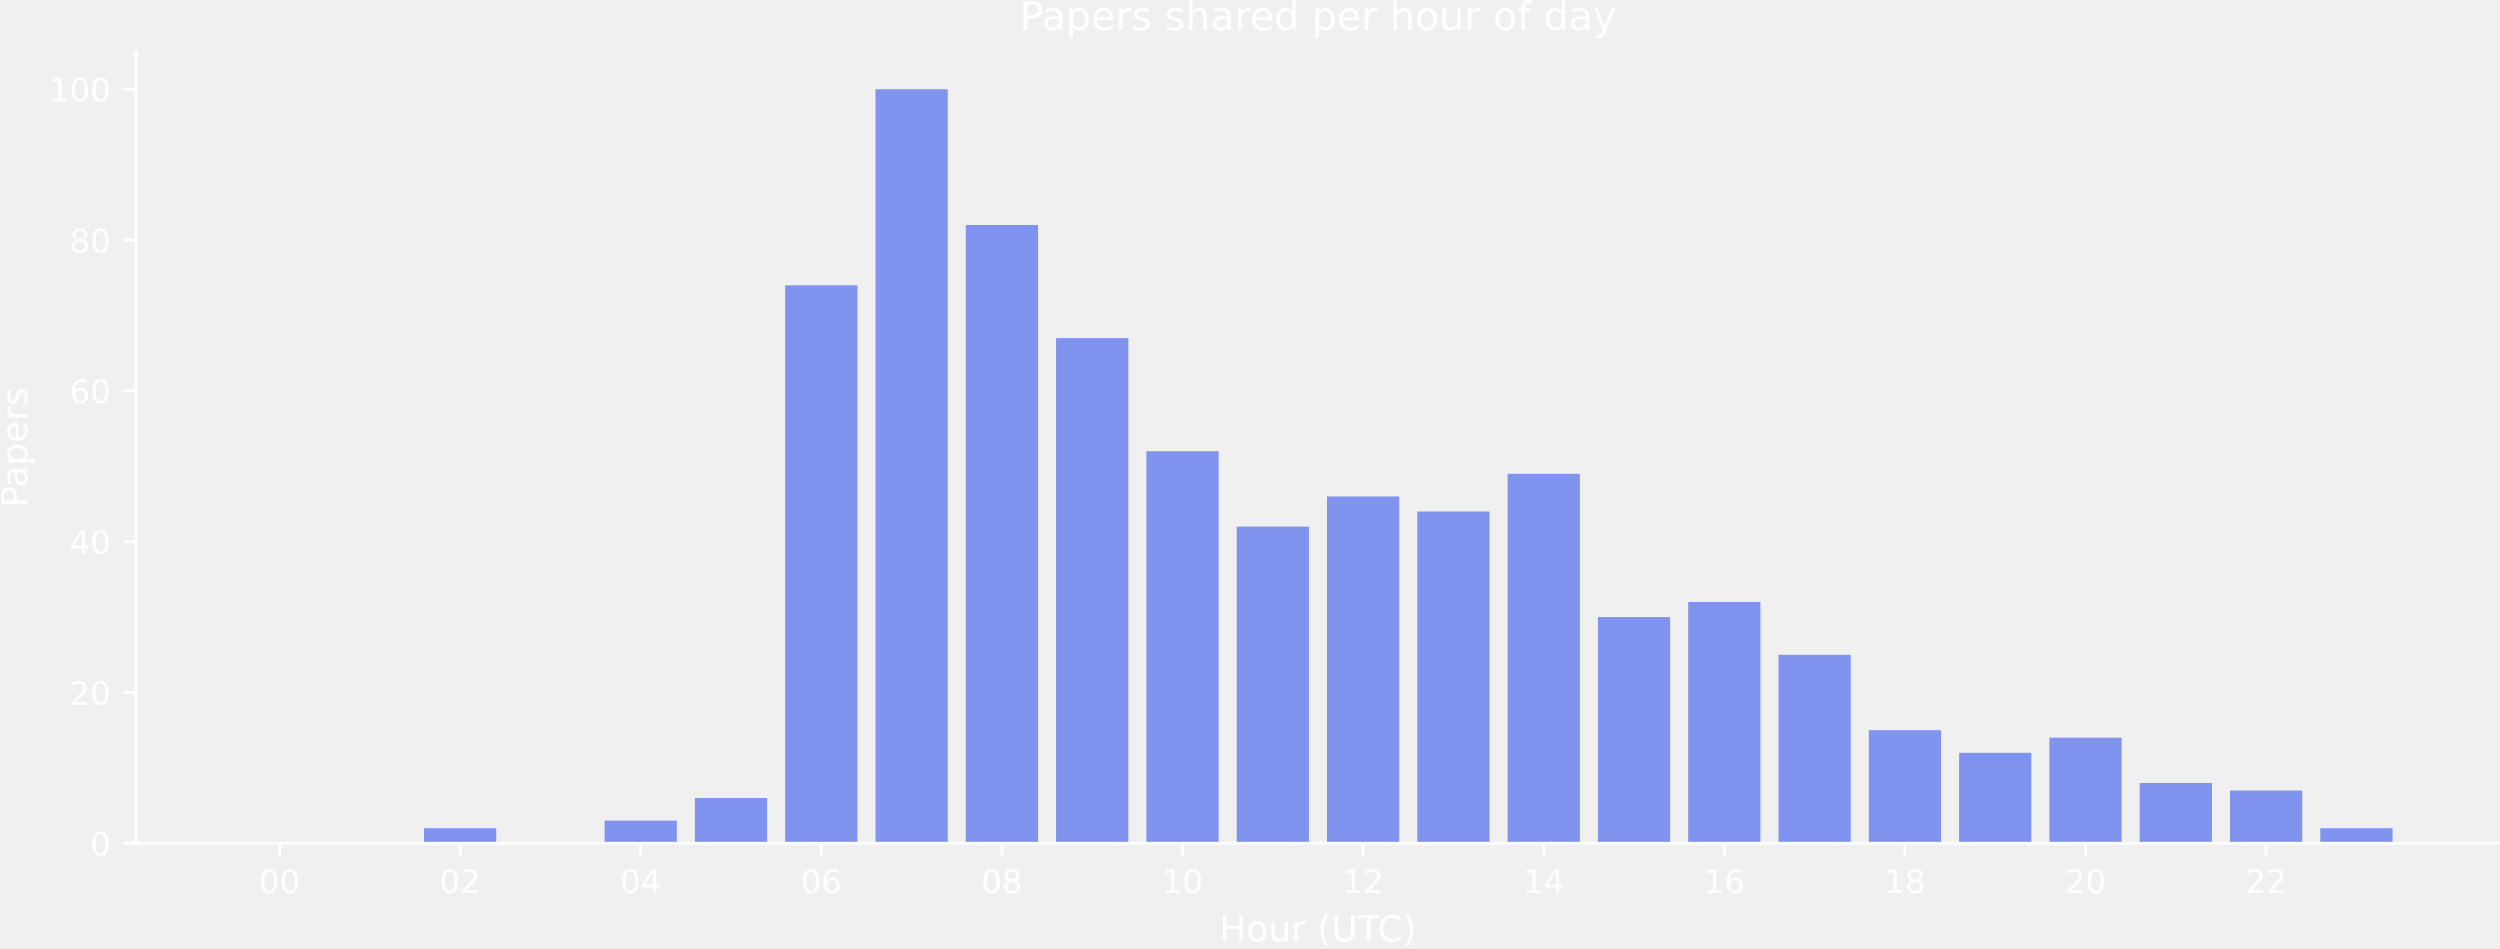
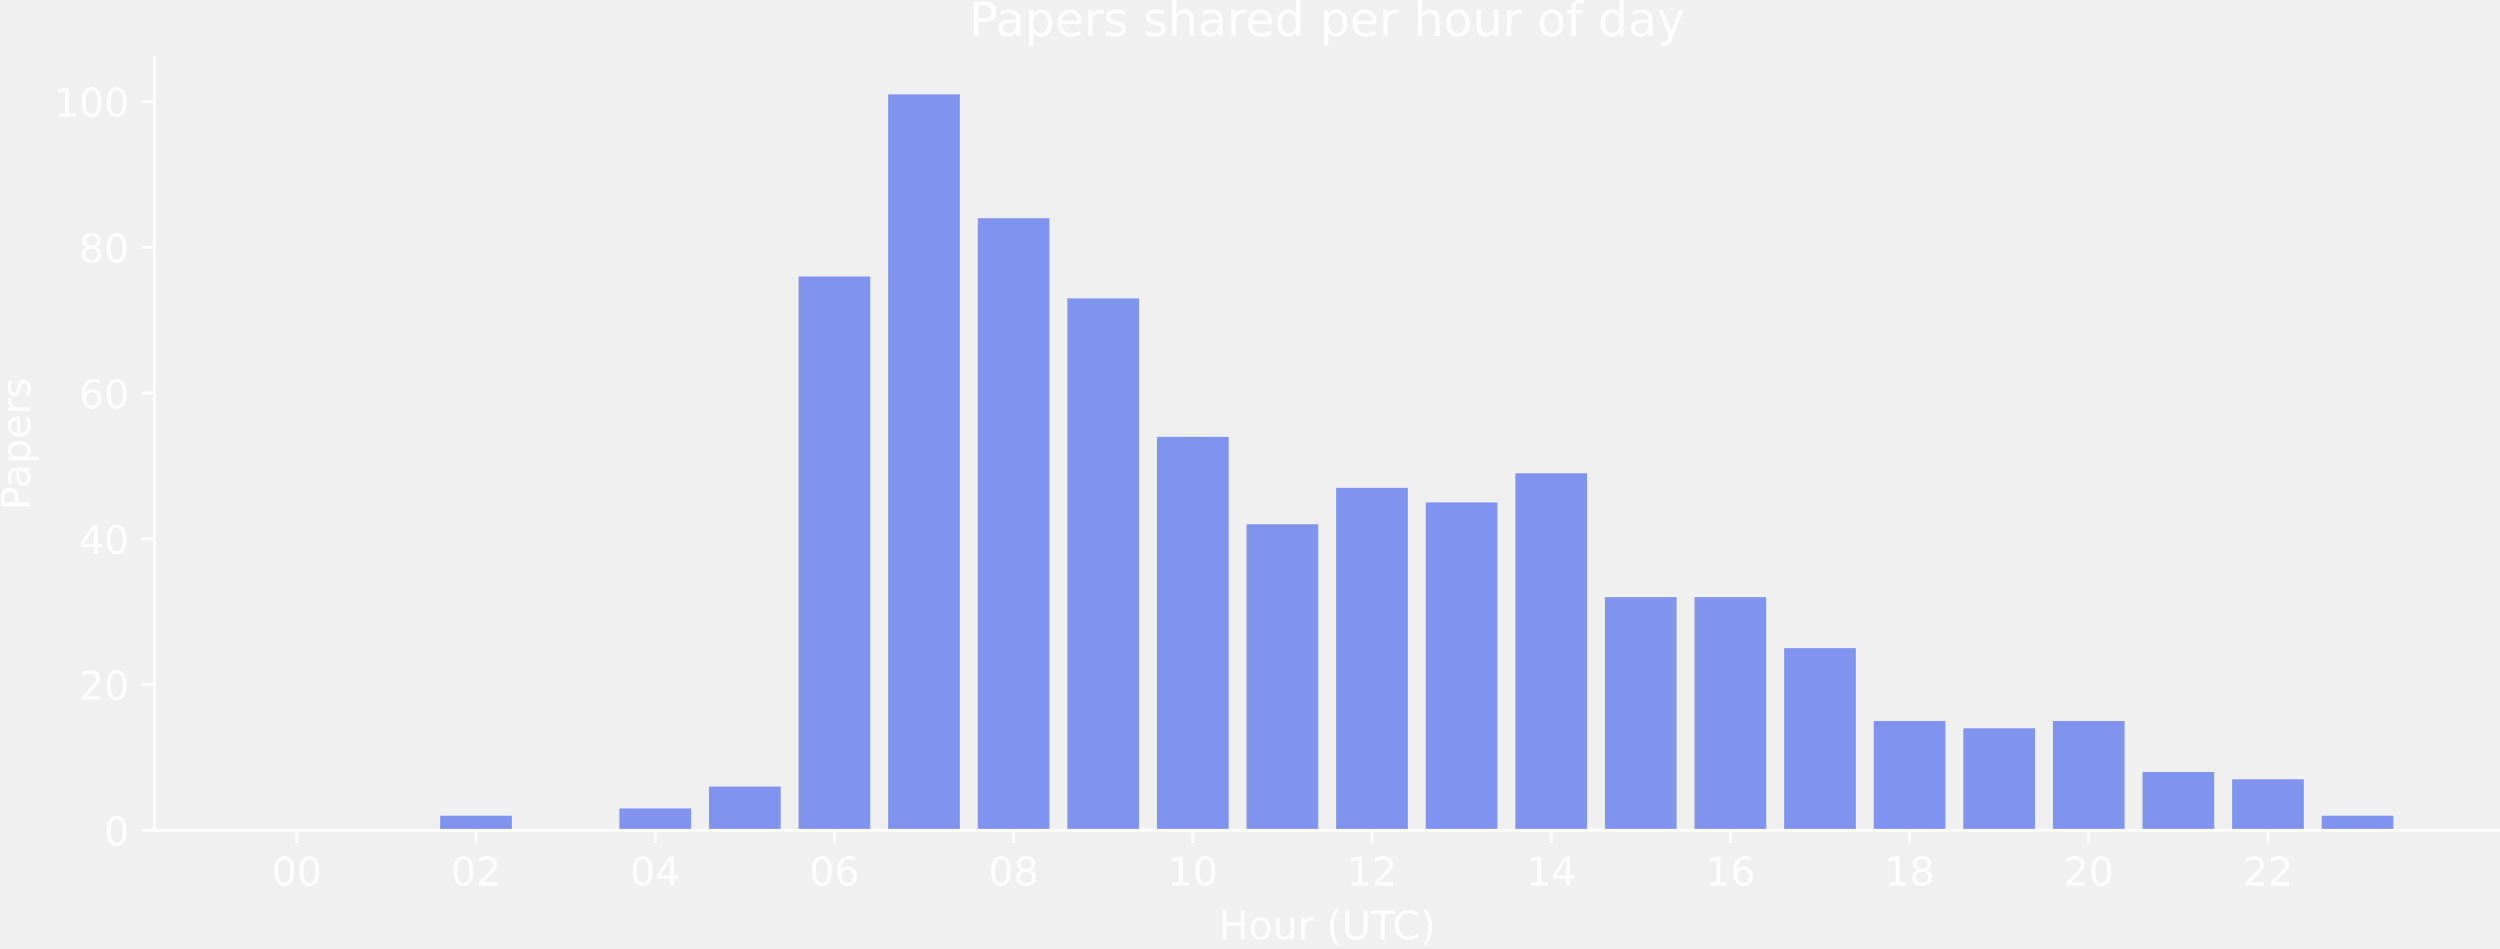
<svg xmlns="http://www.w3.org/2000/svg" xmlns:xlink="http://www.w3.org/1999/xlink" width="696.24pt" height="264.24pt" viewBox="0 0 696.24 264.24" version="1.1">
  <defs>
    <style type="text/css">*{stroke-linejoin: round; stroke-linecap: butt}</style>
  </defs>
  <g id="figure_1">
    <g id="patch_1">
      <path d="M 0 264.24  L 696.24 264.24  L 696.24 0  L 0 0  L 0 264.24  z " style="fill: none" />
    </g>
    <g id="axes_1">
      <g id="patch_2">
-         <path d="M 37.857 234.852  L 696.24 234.852  L 696.24 14.358  L 37.857 14.358  L 37.857 234.852  z " style="fill: none" />
+         <path d="M 42.996 231.24  L 696.24 231.24  L 696.24 16.03  L 42.996 16.03  L 42.996 231.24  z " style="fill: none" />
      </g>
      <g id="patch_3">
-         <path d="M 67.783 234.852  L 87.902 234.852  L 87.902 234.852  L 67.783 234.852  z " clip-path="url(#pf819174953)" style="fill: #4361ee; opacity: 0.65" />
+         <path d="M 72.689 231.24  L 92.651 231.24  L 92.651 231.24  L 72.689 231.24  z " clip-path="url(#p27b2e9442e)" style="fill: #4361ee; opacity: 0.65" />
      </g>
      <g id="patch_4">
-         <path d="M 92.932 234.852  L 113.05 234.852  L 113.05 234.852  L 92.932 234.852  z " clip-path="url(#pf819174953)" style="fill: #4361ee; opacity: 0.65" />
+         <path d="M 97.641 231.24  L 117.603 231.24  L 117.603 231.24  L 97.641 231.24  z " clip-path="url(#p27b2e9442e)" style="fill: #4361ee; opacity: 0.65" />
      </g>
      <g id="patch_5">
-         <path d="M 118.08 234.852  L 138.199 234.852  L 138.199 230.652  L 118.08 230.652  z " clip-path="url(#pf819174953)" style="fill: #4361ee; opacity: 0.65" />
+         <path d="M 122.593 231.24  L 142.555 231.24  L 142.555 227.181  L 122.593 227.181  z " clip-path="url(#p27b2e9442e)" style="fill: #4361ee; opacity: 0.65" />
      </g>
      <g id="patch_6">
-         <path d="M 143.228 234.852  L 163.347 234.852  L 163.347 234.852  L 143.228 234.852  z " clip-path="url(#pf819174953)" style="fill: #4361ee; opacity: 0.65" />
+         <path d="M 147.545 231.24  L 167.507 231.24  L 167.507 231.24  L 147.545 231.24  z " clip-path="url(#p27b2e9442e)" style="fill: #4361ee; opacity: 0.65" />
      </g>
      <g id="patch_7">
-         <path d="M 168.377 234.852  L 188.495 234.852  L 188.495 228.552  L 168.377 228.552  z " clip-path="url(#pf819174953)" style="fill: #4361ee; opacity: 0.65" />
+         <path d="M 172.497 231.24  L 192.459 231.24  L 192.459 225.152  L 172.497 225.152  z " clip-path="url(#p27b2e9442e)" style="fill: #4361ee; opacity: 0.65" />
      </g>
      <g id="patch_8">
-         <path d="M 193.525 234.852  L 213.644 234.852  L 213.644 222.252  L 193.525 222.252  z " clip-path="url(#pf819174953)" style="fill: #4361ee; opacity: 0.65" />
+         <path d="M 197.449 231.24  L 217.411 231.24  L 217.411 219.064  L 197.449 219.064  z " clip-path="url(#p27b2e9442e)" style="fill: #4361ee; opacity: 0.65" />
      </g>
      <g id="patch_9">
-         <path d="M 218.673 234.852  L 238.792 234.852  L 238.792 79.456  L 218.673 79.456  z " clip-path="url(#pf819174953)" style="fill: #4361ee; opacity: 0.65" />
+         <path d="M 222.401 231.24  L 242.363 231.24  L 242.363 77.011  L 222.401 77.011  z " clip-path="url(#p27b2e9442e)" style="fill: #4361ee; opacity: 0.65" />
      </g>
      <g id="patch_10">
-         <path d="M 243.822 234.852  L 263.94 234.852  L 263.94 24.858  L 243.822 24.858  z " clip-path="url(#pf819174953)" style="fill: #4361ee; opacity: 0.65" />
+         <path d="M 247.353 231.24  L 267.315 231.24  L 267.315 26.278  L 247.353 26.278  z " clip-path="url(#p27b2e9442e)" style="fill: #4361ee; opacity: 0.65" />
      </g>
      <g id="patch_11">
-         <path d="M 268.97 234.852  L 289.089 234.852  L 289.089 62.657  L 268.97 62.657  z " clip-path="url(#pf819174953)" style="fill: #4361ee; opacity: 0.65" />
+         <path d="M 272.305 231.24  L 292.267 231.24  L 292.267 60.777  L 272.305 60.777  z " clip-path="url(#p27b2e9442e)" style="fill: #4361ee; opacity: 0.65" />
      </g>
      <g id="patch_12">
-         <path d="M 294.118 234.852  L 314.237 234.852  L 314.237 94.156  L 294.118 94.156  z " clip-path="url(#pf819174953)" style="fill: #4361ee; opacity: 0.65" />
+         <path d="M 297.257 231.24  L 317.219 231.24  L 317.219 83.099  L 297.257 83.099  z " clip-path="url(#p27b2e9442e)" style="fill: #4361ee; opacity: 0.65" />
      </g>
      <g id="patch_13">
-         <path d="M 319.267 234.852  L 339.385 234.852  L 339.385 125.655  L 319.267 125.655  z " clip-path="url(#pf819174953)" style="fill: #4361ee; opacity: 0.65" />
+         <path d="M 322.209 231.24  L 342.171 231.24  L 342.171 121.656  L 322.209 121.656  z " clip-path="url(#p27b2e9442e)" style="fill: #4361ee; opacity: 0.65" />
      </g>
      <g id="patch_14">
-         <path d="M 344.415 234.852  L 364.534 234.852  L 364.534 146.654  L 344.415 146.654  z " clip-path="url(#pf819174953)" style="fill: #4361ee; opacity: 0.65" />
+         <path d="M 347.161 231.24  L 367.123 231.24  L 367.123 146.008  L 347.161 146.008  z " clip-path="url(#p27b2e9442e)" style="fill: #4361ee; opacity: 0.65" />
      </g>
      <g id="patch_15">
-         <path d="M 369.563 234.852  L 389.682 234.852  L 389.682 138.255  L 369.563 138.255  z " clip-path="url(#pf819174953)" style="fill: #4361ee; opacity: 0.65" />
+         <path d="M 372.113 231.24  L 392.075 231.24  L 392.075 135.862  L 372.113 135.862  z " clip-path="url(#p27b2e9442e)" style="fill: #4361ee; opacity: 0.65" />
      </g>
      <g id="patch_16">
-         <path d="M 394.712 234.852  L 414.83 234.852  L 414.83 142.454  L 394.712 142.454  z " clip-path="url(#pf819174953)" style="fill: #4361ee; opacity: 0.65" />
+         <path d="M 397.065 231.24  L 417.027 231.24  L 417.027 139.92  L 397.065 139.92  z " clip-path="url(#p27b2e9442e)" style="fill: #4361ee; opacity: 0.65" />
      </g>
      <g id="patch_17">
-         <path d="M 419.86 234.852  L 439.979 234.852  L 439.979 131.955  L 419.86 131.955  z " clip-path="url(#pf819174953)" style="fill: #4361ee; opacity: 0.65" />
+         <path d="M 422.017 231.24  L 441.979 231.24  L 441.979 131.803  L 422.017 131.803  z " clip-path="url(#p27b2e9442e)" style="fill: #4361ee; opacity: 0.65" />
      </g>
      <g id="patch_18">
-         <path d="M 445.008 234.852  L 465.127 234.852  L 465.127 171.853  L 445.008 171.853  z " clip-path="url(#pf819174953)" style="fill: #4361ee; opacity: 0.65" />
+         <path d="M 446.969 231.24  L 466.931 231.24  L 466.931 166.302  L 446.969 166.302  z " clip-path="url(#p27b2e9442e)" style="fill: #4361ee; opacity: 0.65" />
      </g>
      <g id="patch_19">
-         <path d="M 470.157 234.852  L 490.275 234.852  L 490.275 167.654  L 470.157 167.654  z " clip-path="url(#pf819174953)" style="fill: #4361ee; opacity: 0.65" />
+         <path d="M 471.921 231.24  L 491.883 231.24  L 491.883 166.302  L 471.921 166.302  z " clip-path="url(#p27b2e9442e)" style="fill: #4361ee; opacity: 0.65" />
      </g>
      <g id="patch_20">
-         <path d="M 495.305 234.852  L 515.424 234.852  L 515.424 182.353  L 495.305 182.353  z " clip-path="url(#pf819174953)" style="fill: #4361ee; opacity: 0.65" />
+         <path d="M 496.873 231.24  L 516.835 231.24  L 516.835 180.507  L 496.873 180.507  z " clip-path="url(#p27b2e9442e)" style="fill: #4361ee; opacity: 0.65" />
      </g>
      <g id="patch_21">
-         <path d="M 520.453 234.852  L 540.572 234.852  L 540.572 203.353  L 520.453 203.353  z " clip-path="url(#pf819174953)" style="fill: #4361ee; opacity: 0.65" />
+         <path d="M 521.825 231.24  L 541.787 231.24  L 541.787 200.8  L 521.825 200.8  z " clip-path="url(#p27b2e9442e)" style="fill: #4361ee; opacity: 0.65" />
      </g>
      <g id="patch_22">
-         <path d="M 545.602 234.852  L 565.72 234.852  L 565.72 209.652  L 545.602 209.652  z " clip-path="url(#pf819174953)" style="fill: #4361ee; opacity: 0.65" />
+         <path d="M 546.777 231.24  L 566.739 231.24  L 566.739 202.829  L 546.777 202.829  z " clip-path="url(#p27b2e9442e)" style="fill: #4361ee; opacity: 0.65" />
      </g>
      <g id="patch_23">
-         <path d="M 570.75 234.852  L 590.869 234.852  L 590.869 205.452  L 570.75 205.452  z " clip-path="url(#pf819174953)" style="fill: #4361ee; opacity: 0.65" />
+         <path d="M 571.729 231.24  L 591.691 231.24  L 591.691 200.8  L 571.729 200.8  z " clip-path="url(#p27b2e9442e)" style="fill: #4361ee; opacity: 0.65" />
      </g>
      <g id="patch_24">
-         <path d="M 595.898 234.852  L 616.017 234.852  L 616.017 218.052  L 595.898 218.052  z " clip-path="url(#pf819174953)" style="fill: #4361ee; opacity: 0.65" />
+         <path d="M 596.681 231.24  L 616.643 231.24  L 616.643 215.005  L 596.681 215.005  z " clip-path="url(#p27b2e9442e)" style="fill: #4361ee; opacity: 0.65" />
      </g>
      <g id="patch_25">
-         <path d="M 621.047 234.852  L 641.165 234.852  L 641.165 220.152  L 621.047 220.152  z " clip-path="url(#pf819174953)" style="fill: #4361ee; opacity: 0.65" />
+         <path d="M 621.633 231.24  L 641.595 231.24  L 641.595 217.035  L 621.633 217.035  z " clip-path="url(#p27b2e9442e)" style="fill: #4361ee; opacity: 0.65" />
      </g>
      <g id="patch_26">
-         <path d="M 646.195 234.852  L 666.313 234.852  L 666.313 230.652  L 646.195 230.652  z " clip-path="url(#pf819174953)" style="fill: #4361ee; opacity: 0.65" />
+         <path d="M 646.585 231.24  L 666.547 231.24  L 666.547 227.181  L 646.585 227.181  z " clip-path="url(#p27b2e9442e)" style="fill: #4361ee; opacity: 0.65" />
      </g>
      <g id="matplotlib.axis_1">
        <g id="xtick_1">
          <g id="line2d_1">
            <defs>
-               <path id="m3bea32c719" d="M 0 0  L 0 3.5  " style="stroke: #ffffff; stroke-width: 0.8" />
+               <path id="m5acfce6cd7" d="M 0 0  L 0 3.5  " style="stroke: #ffffff; stroke-width: 0.8" />
            </defs>
            <g>
-               <use xlink:href="#m3bea32c719" x="77.843" y="234.852" style="fill: #ffffff; stroke: #ffffff; stroke-width: 0.8" />
+               <use xlink:href="#m5acfce6cd7" x="82.67" y="231.24" style="fill: #ffffff; stroke: #ffffff; stroke-width: 0.8" />
            </g>
          </g>
          <g id="text_1">
-             <text style="font-size: 9px; font-family: 'DejaVu Sans', 'Liberation Sans', 'Noto Sans', 'FreeSans', sans-serif; text-anchor: middle; fill: #ffffff" x="77.843" y="248.69" transform="rotate(-0 77.84271 248.6902)">00</text>
+             <g style="fill: #ffffff" transform="translate(75.6712 246.5974) scale(0.11 -0.11)">
+               <defs>
+                 <path id="DejaVuSans-13" d="M 2034 4250  Q 1547 4250 1301 3770  Q 1056 3291 1056 2328  Q 1056 1369 1301 889  Q 1547 409 2034 409  Q 2525 409 2770 889  Q 3016 1369 3016 2328  Q 3016 3291 2770 3770  Q 2525 4250 2034 4250  z M 2034 4750  Q 2819 4750 3233 4129  Q 3647 3509 3647 2328  Q 3647 1150 3233 529  Q 2819 -91 2034 -91  Q 1250 -91 836 529  Q 422 1150 422 2328  Q 422 3509 836 4129  Q 1250 4750 2034 4750  z " transform="scale(0.015625)" />
+               </defs>
+               <use xlink:href="#DejaVuSans-13" />
+               <use xlink:href="#DejaVuSans-13" transform="translate(63.625 0)" />
+             </g>
          </g>
        </g>
        <g id="xtick_2">
          <g id="line2d_2">
            <g>
-               <use xlink:href="#m3bea32c719" x="128.139" y="234.852" style="fill: #ffffff; stroke: #ffffff; stroke-width: 0.8" />
+               <use xlink:href="#m5acfce6cd7" x="132.574" y="231.24" style="fill: #ffffff; stroke: #ffffff; stroke-width: 0.8" />
            </g>
          </g>
          <g id="text_2">
-             <text style="font-size: 9px; font-family: 'DejaVu Sans', 'Liberation Sans', 'Noto Sans', 'FreeSans', sans-serif; text-anchor: middle; fill: #ffffff" x="128.139" y="248.69" transform="rotate(-0 128.1394 248.6902)">02</text>
+             <g style="fill: #ffffff" transform="translate(125.5752 246.5974) scale(0.11 -0.11)">
+               <defs>
+                 <path id="DejaVuSans-15" d="M 1228 531  L 3431 531  L 3431 0  L 469 0  L 469 531  Q 828 903 1448 1529  Q 2069 2156 2228 2338  Q 2531 2678 2651 2914  Q 2772 3150 2772 3378  Q 2772 3750 2511 3984  Q 2250 4219 1831 4219  Q 1534 4219 1204 4116  Q 875 4013 500 3803  L 500 4441  Q 881 4594 1212 4672  Q 1544 4750 1819 4750  Q 2544 4750 2975 4387  Q 3406 4025 3406 3419  Q 3406 3131 3298 2873  Q 3191 2616 2906 2266  Q 2828 2175 2409 1742  Q 1991 1309 1228 531  z " transform="scale(0.015625)" />
+               </defs>
+               <use xlink:href="#DejaVuSans-13" />
+               <use xlink:href="#DejaVuSans-15" transform="translate(63.625 0)" />
+             </g>
          </g>
        </g>
        <g id="xtick_3">
          <g id="line2d_3">
            <g>
-               <use xlink:href="#m3bea32c719" x="178.436" y="234.852" style="fill: #ffffff; stroke: #ffffff; stroke-width: 0.8" />
+               <use xlink:href="#m5acfce6cd7" x="182.478" y="231.24" style="fill: #ffffff; stroke: #ffffff; stroke-width: 0.8" />
            </g>
          </g>
          <g id="text_3">
-             <text style="font-size: 9px; font-family: 'DejaVu Sans', 'Liberation Sans', 'Noto Sans', 'FreeSans', sans-serif; text-anchor: middle; fill: #ffffff" x="178.436" y="248.69" transform="rotate(-0 178.436 248.6902)">04</text>
+             <g style="fill: #ffffff" transform="translate(175.4793 246.5974) scale(0.11 -0.11)">
+               <defs>
+                 <path id="DejaVuSans-17" d="M 2419 4116  L 825 1625  L 2419 1625  L 2419 4116  z M 2253 4666  L 3047 4666  L 3047 1625  L 3713 1625  L 3713 1100  L 3047 1100  L 3047 0  L 2419 0  L 2419 1100  L 313 1100  L 313 1709  L 2253 4666  z " transform="scale(0.015625)" />
+               </defs>
+               <use xlink:href="#DejaVuSans-13" />
+               <use xlink:href="#DejaVuSans-17" transform="translate(63.625 0)" />
+             </g>
          </g>
        </g>
        <g id="xtick_4">
          <g id="line2d_4">
            <g>
-               <use xlink:href="#m3bea32c719" x="228.733" y="234.852" style="fill: #ffffff; stroke: #ffffff; stroke-width: 0.8" />
+               <use xlink:href="#m5acfce6cd7" x="232.382" y="231.24" style="fill: #ffffff; stroke: #ffffff; stroke-width: 0.8" />
            </g>
          </g>
          <g id="text_4">
-             <text style="font-size: 9px; font-family: 'DejaVu Sans', 'Liberation Sans', 'Noto Sans', 'FreeSans', sans-serif; text-anchor: middle; fill: #ffffff" x="228.733" y="248.69" transform="rotate(-0 228.7327 248.6902)">06</text>
+             <g style="fill: #ffffff" transform="translate(225.3833 246.5974) scale(0.11 -0.11)">
+               <defs>
+                 <path id="DejaVuSans-19" d="M 2113 2584  Q 1688 2584 1439 2293  Q 1191 2003 1191 1497  Q 1191 994 1439 701  Q 1688 409 2113 409  Q 2538 409 2786 701  Q 3034 994 3034 1497  Q 3034 2003 2786 2293  Q 2538 2584 2113 2584  z M 3366 4563  L 3366 3988  Q 3128 4100 2886 4159  Q 2644 4219 2406 4219  Q 1781 4219 1451 3797  Q 1122 3375 1075 2522  Q 1259 2794 1537 2939  Q 1816 3084 2150 3084  Q 2853 3084 3261 2657  Q 3669 2231 3669 1497  Q 3669 778 3244 343  Q 2819 -91 2113 -91  Q 1303 -91 875 529  Q 447 1150 447 2328  Q 447 3434 972 4092  Q 1497 4750 2381 4750  Q 2619 4750 2861 4703  Q 3103 4656 3366 4563  z " transform="scale(0.015625)" />
+               </defs>
+               <use xlink:href="#DejaVuSans-13" />
+               <use xlink:href="#DejaVuSans-19" transform="translate(63.625 0)" />
+             </g>
          </g>
        </g>
        <g id="xtick_5">
          <g id="line2d_5">
            <g>
-               <use xlink:href="#m3bea32c719" x="279.029" y="234.852" style="fill: #ffffff; stroke: #ffffff; stroke-width: 0.8" />
+               <use xlink:href="#m5acfce6cd7" x="282.286" y="231.24" style="fill: #ffffff; stroke: #ffffff; stroke-width: 0.8" />
            </g>
          </g>
          <g id="text_5">
-             <text style="font-size: 9px; font-family: 'DejaVu Sans', 'Liberation Sans', 'Noto Sans', 'FreeSans', sans-serif; text-anchor: middle; fill: #ffffff" x="279.029" y="248.69" transform="rotate(-0 279.0293 248.6902)">08</text>
+             <g style="fill: #ffffff" transform="translate(275.2873 246.5974) scale(0.11 -0.11)">
+               <defs>
+                 <path id="DejaVuSans-1b" d="M 2034 2216  Q 1584 2216 1326 1975  Q 1069 1734 1069 1313  Q 1069 891 1326 650  Q 1584 409 2034 409  Q 2484 409 2743 651  Q 3003 894 3003 1313  Q 3003 1734 2745 1975  Q 2488 2216 2034 2216  z M 1403 2484  Q 997 2584 770 2862  Q 544 3141 544 3541  Q 544 4100 942 4425  Q 1341 4750 2034 4750  Q 2731 4750 3128 4425  Q 3525 4100 3525 3541  Q 3525 3141 3298 2862  Q 3072 2584 2669 2484  Q 3125 2378 3379 2068  Q 3634 1759 3634 1313  Q 3634 634 3220 271  Q 2806 -91 2034 -91  Q 1263 -91 848 271  Q 434 634 434 1313  Q 434 1759 690 2068  Q 947 2378 1403 2484  z M 1172 3481  Q 1172 3119 1398 2916  Q 1625 2713 2034 2713  Q 2441 2713 2670 2916  Q 2900 3119 2900 3481  Q 2900 3844 2670 4047  Q 2441 4250 2034 4250  Q 1625 4250 1398 4047  Q 1172 3844 1172 3481  z " transform="scale(0.015625)" />
+               </defs>
+               <use xlink:href="#DejaVuSans-13" />
+               <use xlink:href="#DejaVuSans-1b" transform="translate(63.625 0)" />
+             </g>
          </g>
        </g>
        <g id="xtick_6">
          <g id="line2d_6">
            <g>
-               <use xlink:href="#m3bea32c719" x="329.326" y="234.852" style="fill: #ffffff; stroke: #ffffff; stroke-width: 0.8" />
+               <use xlink:href="#m5acfce6cd7" x="332.19" y="231.24" style="fill: #ffffff; stroke: #ffffff; stroke-width: 0.8" />
            </g>
          </g>
          <g id="text_6">
-             <text style="font-size: 9px; font-family: 'DejaVu Sans', 'Liberation Sans', 'Noto Sans', 'FreeSans', sans-serif; text-anchor: middle; fill: #ffffff" x="329.326" y="248.69" transform="rotate(-0 329.326 248.6902)">10</text>
+             <g style="fill: #ffffff" transform="translate(325.1914 246.5974) scale(0.11 -0.11)">
+               <defs>
+                 <path id="DejaVuSans-14" d="M 794 531  L 1825 531  L 1825 4091  L 703 3866  L 703 4441  L 1819 4666  L 2450 4666  L 2450 531  L 3481 531  L 3481 0  L 794 0  L 794 531  z " transform="scale(0.015625)" />
+               </defs>
+               <use xlink:href="#DejaVuSans-14" />
+               <use xlink:href="#DejaVuSans-13" transform="translate(63.625 0)" />
+             </g>
          </g>
        </g>
        <g id="xtick_7">
          <g id="line2d_7">
            <g>
-               <use xlink:href="#m3bea32c719" x="379.623" y="234.852" style="fill: #ffffff; stroke: #ffffff; stroke-width: 0.8" />
+               <use xlink:href="#m5acfce6cd7" x="382.094" y="231.24" style="fill: #ffffff; stroke: #ffffff; stroke-width: 0.8" />
            </g>
          </g>
          <g id="text_7">
-             <text style="font-size: 9px; font-family: 'DejaVu Sans', 'Liberation Sans', 'Noto Sans', 'FreeSans', sans-serif; text-anchor: middle; fill: #ffffff" x="379.623" y="248.69" transform="rotate(-0 379.6226 248.6902)">12</text>
+             <g style="fill: #ffffff" transform="translate(375.0954 246.5974) scale(0.11 -0.11)">
+               <use xlink:href="#DejaVuSans-14" />
+               <use xlink:href="#DejaVuSans-15" transform="translate(63.625 0)" />
+             </g>
          </g>
        </g>
        <g id="xtick_8">
          <g id="line2d_8">
            <g>
-               <use xlink:href="#m3bea32c719" x="429.919" y="234.852" style="fill: #ffffff; stroke: #ffffff; stroke-width: 0.8" />
+               <use xlink:href="#m5acfce6cd7" x="431.998" y="231.24" style="fill: #ffffff; stroke: #ffffff; stroke-width: 0.8" />
            </g>
          </g>
          <g id="text_8">
-             <text style="font-size: 9px; font-family: 'DejaVu Sans', 'Liberation Sans', 'Noto Sans', 'FreeSans', sans-serif; text-anchor: middle; fill: #ffffff" x="429.919" y="248.69" transform="rotate(-0 429.9192 248.6902)">14</text>
+             <g style="fill: #ffffff" transform="translate(424.9994 246.5974) scale(0.11 -0.11)">
+               <use xlink:href="#DejaVuSans-14" />
+               <use xlink:href="#DejaVuSans-17" transform="translate(63.625 0)" />
+             </g>
          </g>
        </g>
        <g id="xtick_9">
          <g id="line2d_9">
            <g>
-               <use xlink:href="#m3bea32c719" x="480.216" y="234.852" style="fill: #ffffff; stroke: #ffffff; stroke-width: 0.8" />
+               <use xlink:href="#m5acfce6cd7" x="481.902" y="231.24" style="fill: #ffffff; stroke: #ffffff; stroke-width: 0.8" />
            </g>
          </g>
          <g id="text_9">
-             <text style="font-size: 9px; font-family: 'DejaVu Sans', 'Liberation Sans', 'Noto Sans', 'FreeSans', sans-serif; text-anchor: middle; fill: #ffffff" x="480.216" y="248.69" transform="rotate(-0 480.2159 248.6902)">16</text>
+             <g style="fill: #ffffff" transform="translate(474.9034 246.5974) scale(0.11 -0.11)">
+               <use xlink:href="#DejaVuSans-14" />
+               <use xlink:href="#DejaVuSans-19" transform="translate(63.625 0)" />
+             </g>
          </g>
        </g>
        <g id="xtick_10">
          <g id="line2d_10">
            <g>
-               <use xlink:href="#m3bea32c719" x="530.513" y="234.852" style="fill: #ffffff; stroke: #ffffff; stroke-width: 0.8" />
+               <use xlink:href="#m5acfce6cd7" x="531.806" y="231.24" style="fill: #ffffff; stroke: #ffffff; stroke-width: 0.8" />
            </g>
          </g>
          <g id="text_10">
-             <text style="font-size: 9px; font-family: 'DejaVu Sans', 'Liberation Sans', 'Noto Sans', 'FreeSans', sans-serif; text-anchor: middle; fill: #ffffff" x="530.513" y="248.69" transform="rotate(-0 530.5125 248.6902)">18</text>
+             <g style="fill: #ffffff" transform="translate(524.8075 246.5974) scale(0.11 -0.11)">
+               <use xlink:href="#DejaVuSans-14" />
+               <use xlink:href="#DejaVuSans-1b" transform="translate(63.625 0)" />
+             </g>
          </g>
        </g>
        <g id="xtick_11">
          <g id="line2d_11">
            <g>
-               <use xlink:href="#m3bea32c719" x="580.809" y="234.852" style="fill: #ffffff; stroke: #ffffff; stroke-width: 0.8" />
+               <use xlink:href="#m5acfce6cd7" x="581.71" y="231.24" style="fill: #ffffff; stroke: #ffffff; stroke-width: 0.8" />
            </g>
          </g>
          <g id="text_11">
-             <text style="font-size: 9px; font-family: 'DejaVu Sans', 'Liberation Sans', 'Noto Sans', 'FreeSans', sans-serif; text-anchor: middle; fill: #ffffff" x="580.809" y="248.69" transform="rotate(-0 580.8092 248.6902)">20</text>
+             <g style="fill: #ffffff" transform="translate(574.7115 246.5974) scale(0.11 -0.11)">
+               <use xlink:href="#DejaVuSans-15" />
+               <use xlink:href="#DejaVuSans-13" transform="translate(63.625 0)" />
+             </g>
          </g>
        </g>
        <g id="xtick_12">
          <g id="line2d_12">
            <g>
-               <use xlink:href="#m3bea32c719" x="631.106" y="234.852" style="fill: #ffffff; stroke: #ffffff; stroke-width: 0.8" />
+               <use xlink:href="#m5acfce6cd7" x="631.614" y="231.24" style="fill: #ffffff; stroke: #ffffff; stroke-width: 0.8" />
            </g>
          </g>
          <g id="text_12">
-             <text style="font-size: 9px; font-family: 'DejaVu Sans', 'Liberation Sans', 'Noto Sans', 'FreeSans', sans-serif; text-anchor: middle; fill: #ffffff" x="631.106" y="248.69" transform="rotate(-0 631.1058 248.6902)">22</text>
+             <g style="fill: #ffffff" transform="translate(624.6155 246.5974) scale(0.11 -0.11)">
+               <use xlink:href="#DejaVuSans-15" />
+               <use xlink:href="#DejaVuSans-15" transform="translate(63.625 0)" />
+             </g>
          </g>
        </g>
        <g id="text_13">
-           <text style="font-size: 10px; font-family: 'DejaVu Sans', 'Liberation Sans', 'Noto Sans', 'FreeSans', sans-serif; text-anchor: middle; fill: #ffffff" x="367.048" y="262.16" transform="rotate(-0 367.0484 262.1603)">Hour (UTC)</text>
+           <g style="fill: #ffffff" transform="translate(339.4274 261.5974) scale(0.11 -0.11)">
+             <defs>
+               <path id="DejaVuSans-2b" d="M 628 4666  L 1259 4666  L 1259 2753  L 3553 2753  L 3553 4666  L 4184 4666  L 4184 0  L 3553 0  L 3553 2222  L 1259 2222  L 1259 0  L 628 0  L 628 4666  z " transform="scale(0.015625)" />
+               <path id="DejaVuSans-52" d="M 1959 3097  Q 1497 3097 1228 2736  Q 959 2375 959 1747  Q 959 1119 1226 758  Q 1494 397 1959 397  Q 2419 397 2687 759  Q 2956 1122 2956 1747  Q 2956 2369 2687 2733  Q 2419 3097 1959 3097  z M 1959 3584  Q 2709 3584 3137 3096  Q 3566 2609 3566 1747  Q 3566 888 3137 398  Q 2709 -91 1959 -91  Q 1206 -91 779 398  Q 353 888 353 1747  Q 353 2609 779 3096  Q 1206 3584 1959 3584  z " transform="scale(0.015625)" />
+               <path id="DejaVuSans-58" d="M 544 1381  L 544 3500  L 1119 3500  L 1119 1403  Q 1119 906 1312 657  Q 1506 409 1894 409  Q 2359 409 2629 706  Q 2900 1003 2900 1516  L 2900 3500  L 3475 3500  L 3475 0  L 2900 0  L 2900 538  Q 2691 219 2414 64  Q 2138 -91 1772 -91  Q 1169 -91 856 284  Q 544 659 544 1381  z M 1991 3584  L 1991 3584  z " transform="scale(0.015625)" />
+               <path id="DejaVuSans-55" d="M 2631 2963  Q 2534 3019 2420 3045  Q 2306 3072 2169 3072  Q 1681 3072 1420 2755  Q 1159 2438 1159 1844  L 1159 0  L 581 0  L 581 3500  L 1159 3500  L 1159 2956  Q 1341 3275 1631 3429  Q 1922 3584 2338 3584  Q 2397 3584 2469 3576  Q 2541 3569 2628 3553  L 2631 2963  z " transform="scale(0.015625)" />
+               <path id="DejaVuSans-3" transform="scale(0.015625)" />
+               <path id="DejaVuSans-b" d="M 1984 4856  Q 1566 4138 1362 3434  Q 1159 2731 1159 2009  Q 1159 1288 1364 580  Q 1569 -128 1984 -844  L 1484 -844  Q 1016 -109 783 600  Q 550 1309 550 2009  Q 550 2706 781 3412  Q 1013 4119 1484 4856  L 1984 4856  z " transform="scale(0.015625)" />
+               <path id="DejaVuSans-38" d="M 556 4666  L 1191 4666  L 1191 1831  Q 1191 1081 1462 751  Q 1734 422 2344 422  Q 2950 422 3222 751  Q 3494 1081 3494 1831  L 3494 4666  L 4128 4666  L 4128 1753  Q 4128 841 3676 375  Q 3225 -91 2344 -91  Q 1459 -91 1007 375  Q 556 841 556 1753  L 556 4666  z " transform="scale(0.015625)" />
+               <path id="DejaVuSans-37" d="M -19 4666  L 3928 4666  L 3928 4134  L 2272 4134  L 2272 0  L 1638 0  L 1638 4134  L -19 4134  L -19 4666  z " transform="scale(0.015625)" />
+               <path id="DejaVuSans-26" d="M 4122 4306  L 4122 3641  Q 3803 3938 3442 4084  Q 3081 4231 2675 4231  Q 1875 4231 1450 3742  Q 1025 3253 1025 2328  Q 1025 1406 1450 917  Q 1875 428 2675 428  Q 3081 428 3442 575  Q 3803 722 4122 1019  L 4122 359  Q 3791 134 3420 21  Q 3050 -91 2638 -91  Q 1578 -91 968 557  Q 359 1206 359 2328  Q 359 3453 968 4101  Q 1578 4750 2638 4750  Q 3056 4750 3426 4639  Q 3797 4528 4122 4306  z " transform="scale(0.015625)" />
+               <path id="DejaVuSans-c" d="M 513 4856  L 1013 4856  Q 1481 4119 1714 3412  Q 1947 2706 1947 2009  Q 1947 1309 1714 600  Q 1481 -109 1013 -844  L 513 -844  Q 928 -128 1133 580  Q 1338 1288 1338 2009  Q 1338 2731 1133 3434  Q 928 4138 513 4856  z " transform="scale(0.015625)" />
+             </defs>
+             <use xlink:href="#DejaVuSans-2b" />
+             <use xlink:href="#DejaVuSans-52" transform="translate(75.20312 0)" />
+             <use xlink:href="#DejaVuSans-58" transform="translate(136.3906 0)" />
+             <use xlink:href="#DejaVuSans-55" transform="translate(199.7656 0)" />
+             <use xlink:href="#DejaVuSans-3" transform="translate(240.875 0)" />
+             <use xlink:href="#DejaVuSans-b" transform="translate(272.6562 0)" />
+             <use xlink:href="#DejaVuSans-38" transform="translate(311.6719 0)" />
+             <use xlink:href="#DejaVuSans-37" transform="translate(384.8594 0)" />
+             <use xlink:href="#DejaVuSans-26" transform="translate(440.0781 0)" />
+             <use xlink:href="#DejaVuSans-c" transform="translate(509.9062 0)" />
+           </g>
        </g>
      </g>
      <g id="matplotlib.axis_2">
        <g id="ytick_1">
          <g id="line2d_13">
            <defs>
-               <path id="mff927cb23f" d="M 0 0  L -3.5 0  " style="stroke: #ffffff; stroke-width: 0.8" />
+               <path id="mf07c0636d2" d="M 0 0  L -3.5 0  " style="stroke: #ffffff; stroke-width: 0.8" />
            </defs>
            <g>
-               <use xlink:href="#mff927cb23f" x="37.857" y="234.852" style="fill: #ffffff; stroke: #ffffff; stroke-width: 0.8" />
+               <use xlink:href="#mf07c0636d2" x="42.996" y="231.24" style="fill: #ffffff; stroke: #ffffff; stroke-width: 0.8" />
            </g>
          </g>
          <g id="text_14">
-             <text style="font-size: 9px; font-family: 'DejaVu Sans', 'Liberation Sans', 'Noto Sans', 'FreeSans', sans-serif; text-anchor: end; fill: #ffffff" x="30.857" y="238.271" transform="rotate(-0 30.85687 238.2709)">0</text>
+             <g style="fill: #ffffff" transform="translate(28.9975 235.4187) scale(0.11 -0.11)">
+               <use xlink:href="#DejaVuSans-13" />
+             </g>
          </g>
        </g>
        <g id="ytick_2">
          <g id="line2d_14">
            <g>
-               <use xlink:href="#mff927cb23f" x="37.857" y="192.853" style="fill: #ffffff; stroke: #ffffff; stroke-width: 0.8" />
+               <use xlink:href="#mf07c0636d2" x="42.996" y="190.653" style="fill: #ffffff; stroke: #ffffff; stroke-width: 0.8" />
            </g>
          </g>
          <g id="text_15">
-             <text style="font-size: 9px; font-family: 'DejaVu Sans', 'Liberation Sans', 'Noto Sans', 'FreeSans', sans-serif; text-anchor: end; fill: #ffffff" x="30.857" y="196.272" transform="rotate(-0 30.85687 196.2721)">20</text>
+             <g style="fill: #ffffff" transform="translate(21.99875 194.8322) scale(0.11 -0.11)">
+               <use xlink:href="#DejaVuSans-15" />
+               <use xlink:href="#DejaVuSans-13" transform="translate(63.625 0)" />
+             </g>
          </g>
        </g>
        <g id="ytick_3">
          <g id="line2d_15">
            <g>
-               <use xlink:href="#mff927cb23f" x="37.857" y="150.854" style="fill: #ffffff; stroke: #ffffff; stroke-width: 0.8" />
+               <use xlink:href="#mf07c0636d2" x="42.996" y="150.067" style="fill: #ffffff; stroke: #ffffff; stroke-width: 0.8" />
            </g>
          </g>
          <g id="text_16">
-             <text style="font-size: 9px; font-family: 'DejaVu Sans', 'Liberation Sans', 'Noto Sans', 'FreeSans', sans-serif; text-anchor: end; fill: #ffffff" x="30.857" y="154.273" transform="rotate(-0 30.85687 154.2734)">40</text>
+             <g style="fill: #ffffff" transform="translate(21.99875 154.2457) scale(0.11 -0.11)">
+               <use xlink:href="#DejaVuSans-17" />
+               <use xlink:href="#DejaVuSans-13" transform="translate(63.625 0)" />
+             </g>
          </g>
        </g>
        <g id="ytick_4">
          <g id="line2d_16">
            <g>
-               <use xlink:href="#mff927cb23f" x="37.857" y="108.855" style="fill: #ffffff; stroke: #ffffff; stroke-width: 0.8" />
+               <use xlink:href="#mf07c0636d2" x="42.996" y="109.48" style="fill: #ffffff; stroke: #ffffff; stroke-width: 0.8" />
            </g>
          </g>
          <g id="text_17">
-             <text style="font-size: 9px; font-family: 'DejaVu Sans', 'Liberation Sans', 'Noto Sans', 'FreeSans', sans-serif; text-anchor: end; fill: #ffffff" x="30.857" y="112.275" transform="rotate(-0 30.85687 112.2747)">60</text>
+             <g style="fill: #ffffff" transform="translate(21.99875 113.6591) scale(0.11 -0.11)">
+               <use xlink:href="#DejaVuSans-19" />
+               <use xlink:href="#DejaVuSans-13" transform="translate(63.625 0)" />
+             </g>
          </g>
        </g>
        <g id="ytick_5">
          <g id="line2d_17">
            <g>
-               <use xlink:href="#mff927cb23f" x="37.857" y="66.857" style="fill: #ffffff; stroke: #ffffff; stroke-width: 0.8" />
+               <use xlink:href="#mf07c0636d2" x="42.996" y="68.894" style="fill: #ffffff; stroke: #ffffff; stroke-width: 0.8" />
            </g>
          </g>
          <g id="text_18">
-             <text style="font-size: 9px; font-family: 'DejaVu Sans', 'Liberation Sans', 'Noto Sans', 'FreeSans', sans-serif; text-anchor: end; fill: #ffffff" x="30.857" y="70.276" transform="rotate(-0 30.85687 70.27598)">80</text>
+             <g style="fill: #ffffff" transform="translate(21.99875 73.0726) scale(0.11 -0.11)">
+               <use xlink:href="#DejaVuSans-1b" />
+               <use xlink:href="#DejaVuSans-13" transform="translate(63.625 0)" />
+             </g>
          </g>
        </g>
        <g id="ytick_6">
          <g id="line2d_18">
            <g>
-               <use xlink:href="#mff927cb23f" x="37.857" y="24.858" style="fill: #ffffff; stroke: #ffffff; stroke-width: 0.8" />
+               <use xlink:href="#mf07c0636d2" x="42.996" y="28.307" style="fill: #ffffff; stroke: #ffffff; stroke-width: 0.8" />
            </g>
          </g>
          <g id="text_19">
-             <text style="font-size: 9px; font-family: 'DejaVu Sans', 'Liberation Sans', 'Noto Sans', 'FreeSans', sans-serif; text-anchor: end; fill: #ffffff" x="30.857" y="28.277" transform="rotate(-0 30.85687 28.27726)">100</text>
+             <g style="fill: #ffffff" transform="translate(15 32.48607) scale(0.11 -0.11)">
+               <use xlink:href="#DejaVuSans-14" />
+               <use xlink:href="#DejaVuSans-13" transform="translate(63.625 0)" />
+               <use xlink:href="#DejaVuSans-13" transform="translate(127.25 0)" />
+             </g>
          </g>
        </g>
        <g id="text_20">
-           <text style="font-size: 10px; font-family: 'DejaVu Sans', 'Liberation Sans', 'Noto Sans', 'FreeSans', sans-serif; text-anchor: middle; fill: #ffffff" x="7.598" y="124.605" transform="rotate(-90 7.598438 124.6049)">Papers</text>
+           <g style="fill: #ffffff" transform="translate(8.357422 142.0772) rotate(-90) scale(0.11 -0.11)">
+             <defs>
+               <path id="DejaVuSans-33" d="M 1259 4147  L 1259 2394  L 2053 2394  Q 2494 2394 2734 2622  Q 2975 2850 2975 3272  Q 2975 3691 2734 3919  Q 2494 4147 2053 4147  L 1259 4147  z M 628 4666  L 2053 4666  Q 2838 4666 3239 4311  Q 3641 3956 3641 3272  Q 3641 2581 3239 2228  Q 2838 1875 2053 1875  L 1259 1875  L 1259 0  L 628 0  L 628 4666  z " transform="scale(0.015625)" />
+               <path id="DejaVuSans-44" d="M 2194 1759  Q 1497 1759 1228 1600  Q 959 1441 959 1056  Q 959 750 1161 570  Q 1363 391 1709 391  Q 2188 391 2477 730  Q 2766 1069 2766 1631  L 2766 1759  L 2194 1759  z M 3341 1997  L 3341 0  L 2766 0  L 2766 531  Q 2569 213 2275 61  Q 1981 -91 1556 -91  Q 1019 -91 701 211  Q 384 513 384 1019  Q 384 1609 779 1909  Q 1175 2209 1959 2209  L 2766 2209  L 2766 2266  Q 2766 2663 2505 2880  Q 2244 3097 1772 3097  Q 1472 3097 1187 3025  Q 903 2953 641 2809  L 641 3341  Q 956 3463 1253 3523  Q 1550 3584 1831 3584  Q 2591 3584 2966 3190  Q 3341 2797 3341 1997  z " transform="scale(0.015625)" />
+               <path id="DejaVuSans-53" d="M 1159 525  L 1159 -1331  L 581 -1331  L 581 3500  L 1159 3500  L 1159 2969  Q 1341 3281 1617 3432  Q 1894 3584 2278 3584  Q 2916 3584 3314 3078  Q 3713 2572 3713 1747  Q 3713 922 3314 415  Q 2916 -91 2278 -91  Q 1894 -91 1617 61  Q 1341 213 1159 525  z M 3116 1747  Q 3116 2381 2855 2742  Q 2594 3103 2138 3103  Q 1681 3103 1420 2742  Q 1159 2381 1159 1747  Q 1159 1113 1420 752  Q 1681 391 2138 391  Q 2594 391 2855 752  Q 3116 1113 3116 1747  z " transform="scale(0.015625)" />
+               <path id="DejaVuSans-48" d="M 3597 1894  L 3597 1613  L 953 1613  Q 991 1019 1311 708  Q 1631 397 2203 397  Q 2534 397 2845 478  Q 3156 559 3463 722  L 3463 178  Q 3153 47 2828 -22  Q 2503 -91 2169 -91  Q 1331 -91 842 396  Q 353 884 353 1716  Q 353 2575 817 3079  Q 1281 3584 2069 3584  Q 2775 3584 3186 3129  Q 3597 2675 3597 1894  z M 3022 2063  Q 3016 2534 2758 2815  Q 2500 3097 2075 3097  Q 1594 3097 1305 2825  Q 1016 2553 972 2059  L 3022 2063  z " transform="scale(0.015625)" />
+               <path id="DejaVuSans-56" d="M 2834 3397  L 2834 2853  Q 2591 2978 2328 3040  Q 2066 3103 1784 3103  Q 1356 3103 1142 2972  Q 928 2841 928 2578  Q 928 2378 1081 2264  Q 1234 2150 1697 2047  L 1894 2003  Q 2506 1872 2764 1633  Q 3022 1394 3022 966  Q 3022 478 2636 193  Q 2250 -91 1575 -91  Q 1294 -91 989 -36  Q 684 19 347 128  L 347 722  Q 666 556 975 473  Q 1284 391 1588 391  Q 1994 391 2212 530  Q 2431 669 2431 922  Q 2431 1156 2273 1281  Q 2116 1406 1581 1522  L 1381 1569  Q 847 1681 609 1914  Q 372 2147 372 2553  Q 372 3047 722 3315  Q 1072 3584 1716 3584  Q 2034 3584 2315 3537  Q 2597 3491 2834 3397  z " transform="scale(0.015625)" />
+             </defs>
+             <use xlink:href="#DejaVuSans-33" />
+             <use xlink:href="#DejaVuSans-44" transform="translate(55.8125 0)" />
+             <use xlink:href="#DejaVuSans-53" transform="translate(117.0938 0)" />
+             <use xlink:href="#DejaVuSans-48" transform="translate(180.5781 0)" />
+             <use xlink:href="#DejaVuSans-55" transform="translate(242.1094 0)" />
+             <use xlink:href="#DejaVuSans-56" transform="translate(283.2188 0)" />
+           </g>
        </g>
      </g>
      <g id="patch_27">
-         <path d="M 37.857 234.852  L 37.857 14.358  " style="fill: none; stroke: #ffffff; stroke-width: 0.8; stroke-linejoin: miter; stroke-linecap: square" />
+         <path d="M 42.996 231.24  L 42.996 16.03  " style="fill: none; stroke: #ffffff; stroke-width: 0.8; stroke-linejoin: miter; stroke-linecap: square" />
      </g>
      <g id="patch_28">
-         <path d="M 37.857 234.852  L 696.24 234.852  " style="fill: none; stroke: #ffffff; stroke-width: 0.8; stroke-linejoin: miter; stroke-linecap: square" />
+         <path d="M 42.996 231.24  L 696.24 231.24  " style="fill: none; stroke: #ffffff; stroke-width: 0.8; stroke-linejoin: miter; stroke-linecap: square" />
      </g>
      <g id="text_21">
-         <text style="font-size: 11px; font-family: 'DejaVu Sans', 'Liberation Sans', 'Noto Sans', 'FreeSans', sans-serif; text-anchor: middle; fill: #ffffff" x="367.048" y="8.358" transform="rotate(-0 367.0484 8.358281)">Papers shared per hour of day</text>
+         <g style="fill: #ffffff" transform="translate(269.9313 10.02994) scale(0.132 -0.132)">
+           <defs>
+             <path id="DejaVuSans-4b" d="M 3513 2113  L 3513 0  L 2938 0  L 2938 2094  Q 2938 2591 2744 2837  Q 2550 3084 2163 3084  Q 1697 3084 1428 2787  Q 1159 2491 1159 1978  L 1159 0  L 581 0  L 581 4863  L 1159 4863  L 1159 2956  Q 1366 3272 1645 3428  Q 1925 3584 2291 3584  Q 2894 3584 3203 3211  Q 3513 2838 3513 2113  z " transform="scale(0.015625)" />
+             <path id="DejaVuSans-47" d="M 2906 2969  L 2906 4863  L 3481 4863  L 3481 0  L 2906 0  L 2906 525  Q 2725 213 2448 61  Q 2172 -91 1784 -91  Q 1150 -91 751 415  Q 353 922 353 1747  Q 353 2572 751 3078  Q 1150 3584 1784 3584  Q 2172 3584 2448 3432  Q 2725 3281 2906 2969  z M 947 1747  Q 947 1113 1208 752  Q 1469 391 1925 391  Q 2381 391 2643 752  Q 2906 1113 2906 1747  Q 2906 2381 2643 2742  Q 2381 3103 1925 3103  Q 1469 3103 1208 2742  Q 947 2381 947 1747  z " transform="scale(0.015625)" />
+             <path id="DejaVuSans-49" d="M 2375 4863  L 2375 4384  L 1825 4384  Q 1516 4384 1395 4259  Q 1275 4134 1275 3809  L 1275 3500  L 2222 3500  L 2222 3053  L 1275 3053  L 1275 0  L 697 0  L 697 3053  L 147 3053  L 147 3500  L 697 3500  L 697 3744  Q 697 4328 969 4595  Q 1241 4863 1831 4863  L 2375 4863  z " transform="scale(0.015625)" />
+             <path id="DejaVuSans-5c" d="M 2059 -325  Q 1816 -950 1584 -1140  Q 1353 -1331 966 -1331  L 506 -1331  L 506 -850  L 844 -850  Q 1081 -850 1212 -737  Q 1344 -625 1503 -206  L 1606 56  L 191 3500  L 800 3500  L 1894 763  L 2988 3500  L 3597 3500  L 2059 -325  z " transform="scale(0.015625)" />
+           </defs>
+           <use xlink:href="#DejaVuSans-33" />
+           <use xlink:href="#DejaVuSans-44" transform="translate(55.8125 0)" />
+           <use xlink:href="#DejaVuSans-53" transform="translate(117.0938 0)" />
+           <use xlink:href="#DejaVuSans-48" transform="translate(180.5781 0)" />
+           <use xlink:href="#DejaVuSans-55" transform="translate(242.1094 0)" />
+           <use xlink:href="#DejaVuSans-56" transform="translate(283.2188 0)" />
+           <use xlink:href="#DejaVuSans-3" transform="translate(335.3125 0)" />
+           <use xlink:href="#DejaVuSans-56" transform="translate(367.0938 0)" />
+           <use xlink:href="#DejaVuSans-4b" transform="translate(419.1875 0)" />
+           <use xlink:href="#DejaVuSans-44" transform="translate(482.5625 0)" />
+           <use xlink:href="#DejaVuSans-55" transform="translate(543.8438 0)" />
+           <use xlink:href="#DejaVuSans-48" transform="translate(582.75 0)" />
+           <use xlink:href="#DejaVuSans-47" transform="translate(644.2812 0)" />
+           <use xlink:href="#DejaVuSans-3" transform="translate(707.7656 0)" />
+           <use xlink:href="#DejaVuSans-53" transform="translate(739.5469 0)" />
+           <use xlink:href="#DejaVuSans-48" transform="translate(803.0312 0)" />
+           <use xlink:href="#DejaVuSans-55" transform="translate(864.5625 0)" />
+           <use xlink:href="#DejaVuSans-3" transform="translate(905.6719 0)" />
+           <use xlink:href="#DejaVuSans-4b" transform="translate(937.4531 0)" />
+           <use xlink:href="#DejaVuSans-52" transform="translate(1000.828 0)" />
+           <use xlink:href="#DejaVuSans-58" transform="translate(1062.016 0)" />
+           <use xlink:href="#DejaVuSans-55" transform="translate(1125.391 0)" />
+           <use xlink:href="#DejaVuSans-3" transform="translate(1166.5 0)" />
+           <use xlink:href="#DejaVuSans-52" transform="translate(1198.281 0)" />
+           <use xlink:href="#DejaVuSans-49" transform="translate(1259.469 0)" />
+           <use xlink:href="#DejaVuSans-3" transform="translate(1294.672 0)" />
+           <use xlink:href="#DejaVuSans-47" transform="translate(1326.453 0)" />
+           <use xlink:href="#DejaVuSans-44" transform="translate(1389.938 0)" />
+           <use xlink:href="#DejaVuSans-5c" transform="translate(1451.219 0)" />
+         </g>
      </g>
    </g>
  </g>
  <defs>
-     <clipPath id="pf819174953">
-       <rect x="37.857" y="14.358" width="658.383" height="220.493" />
+     <clipPath id="p27b2e9442e">
+       <rect x="42.996" y="16.03" width="653.244" height="215.21" />
    </clipPath>
  </defs>
</svg>
